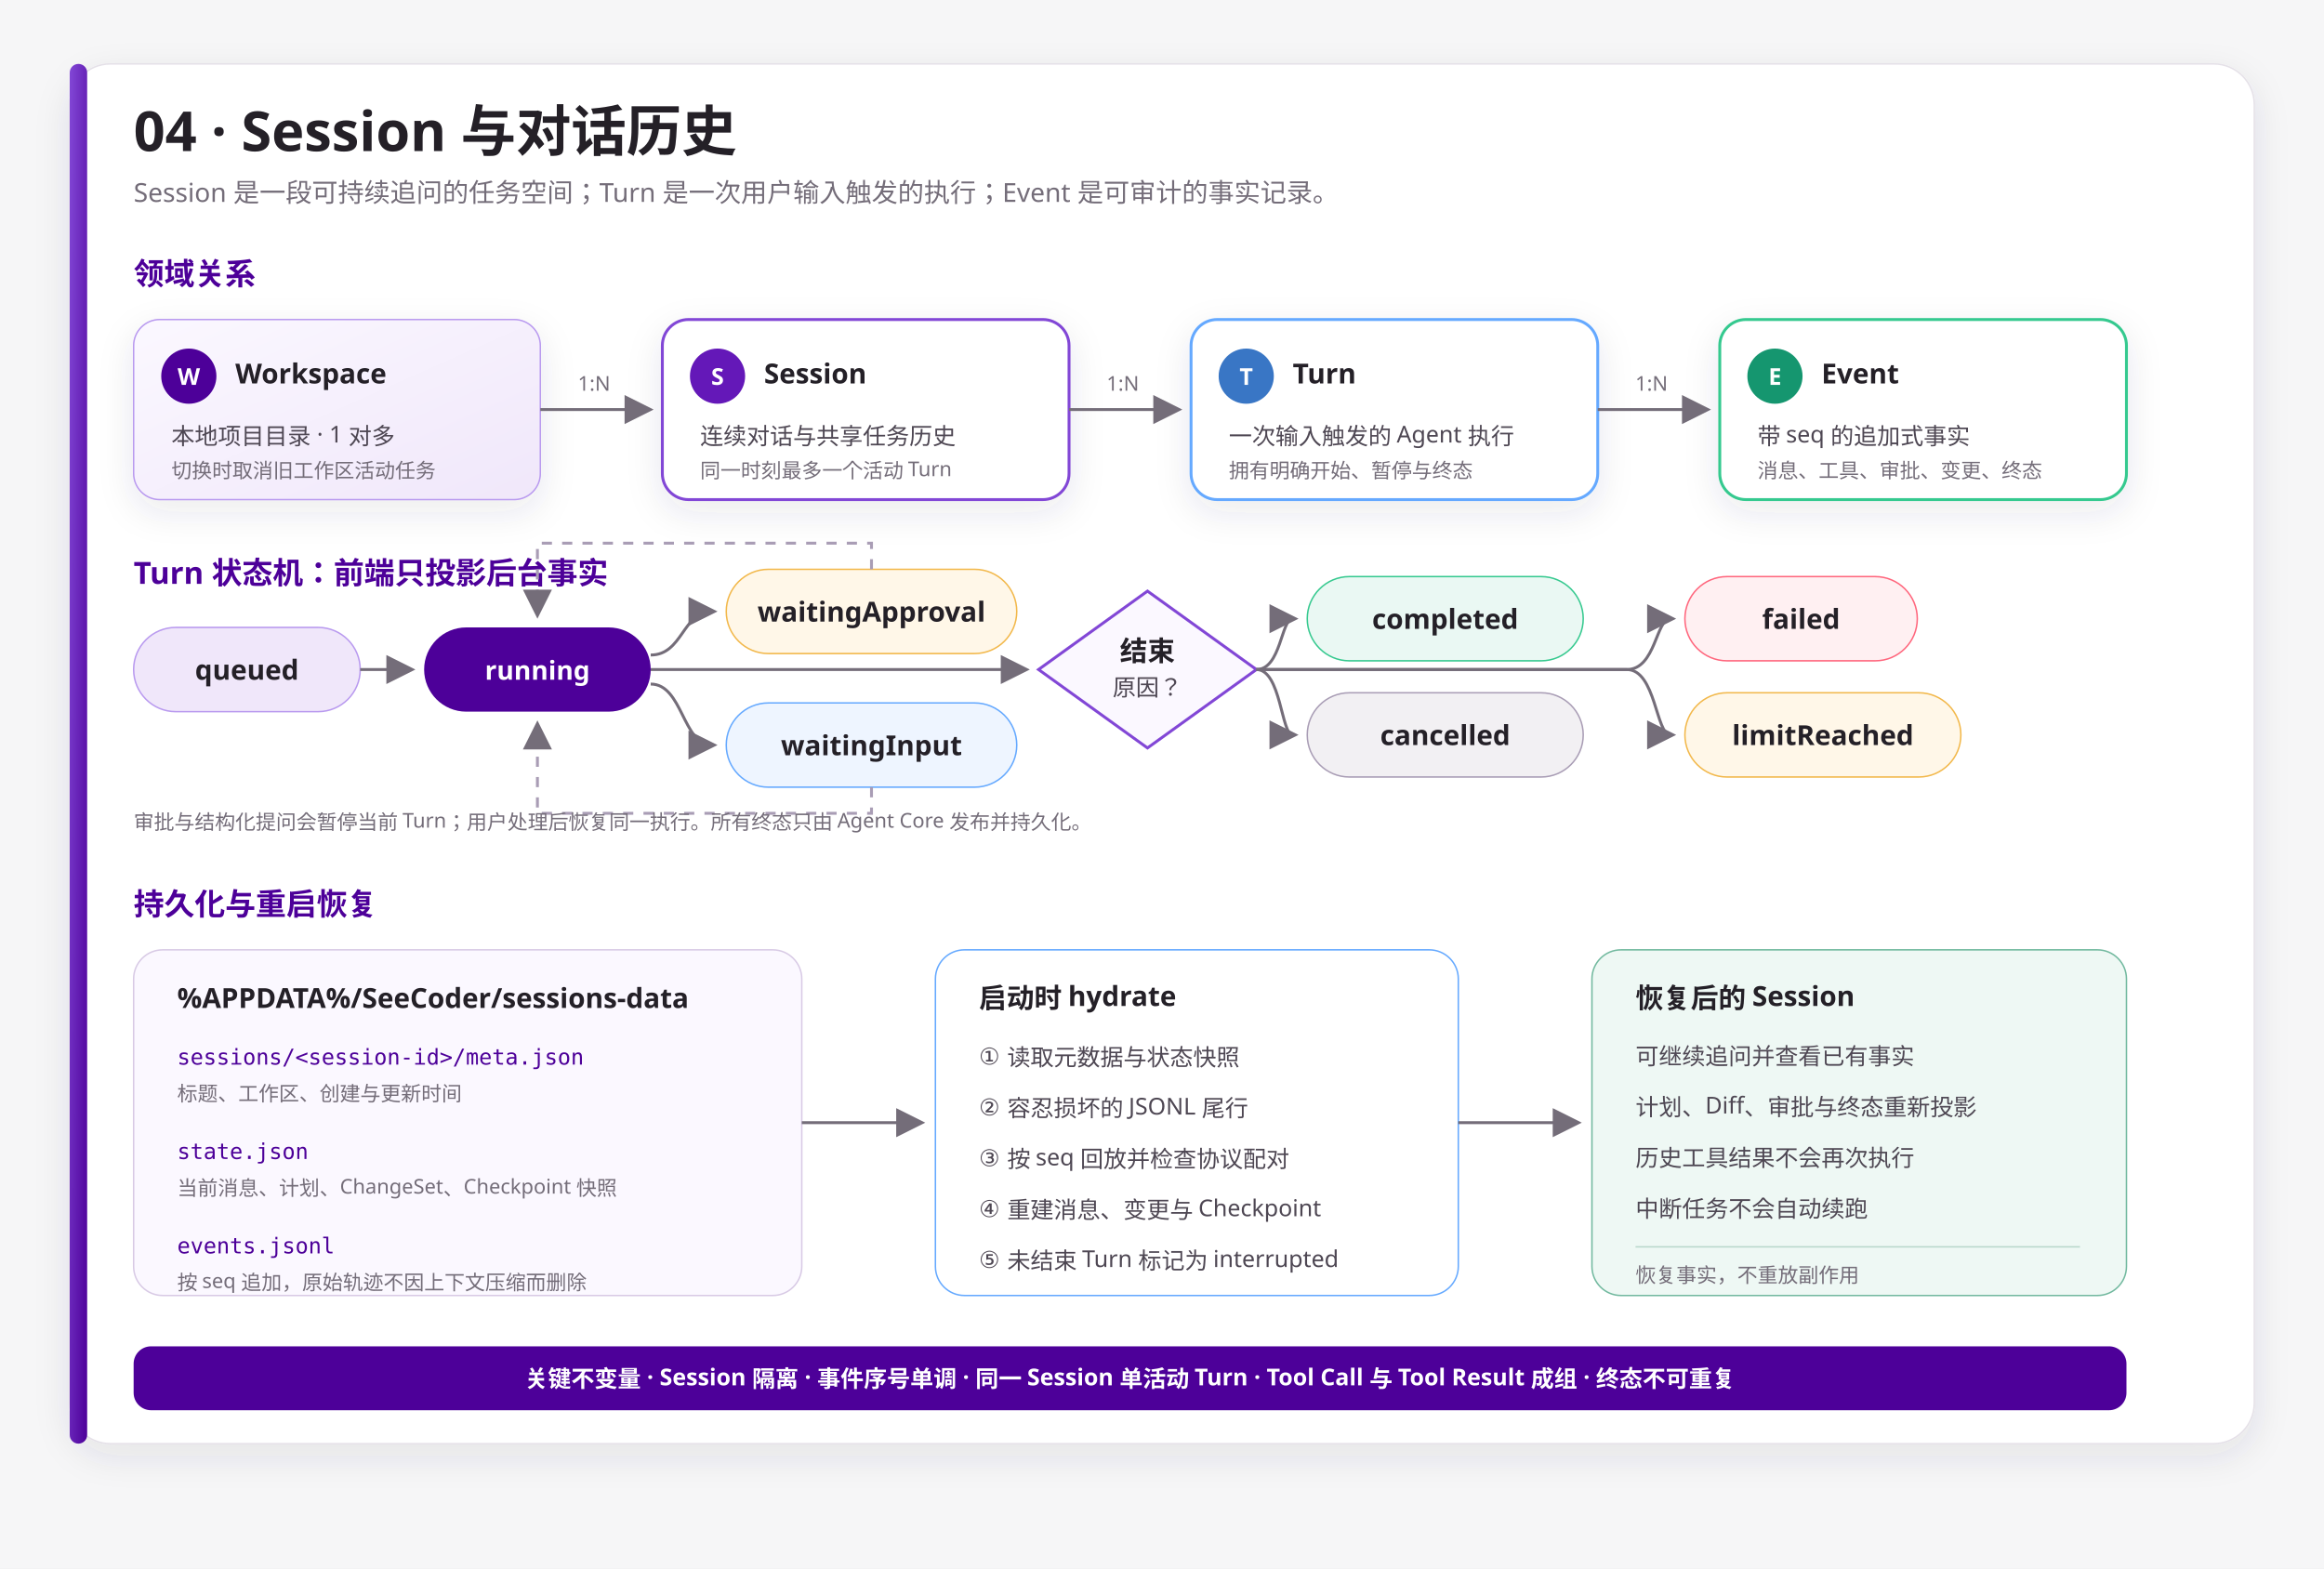
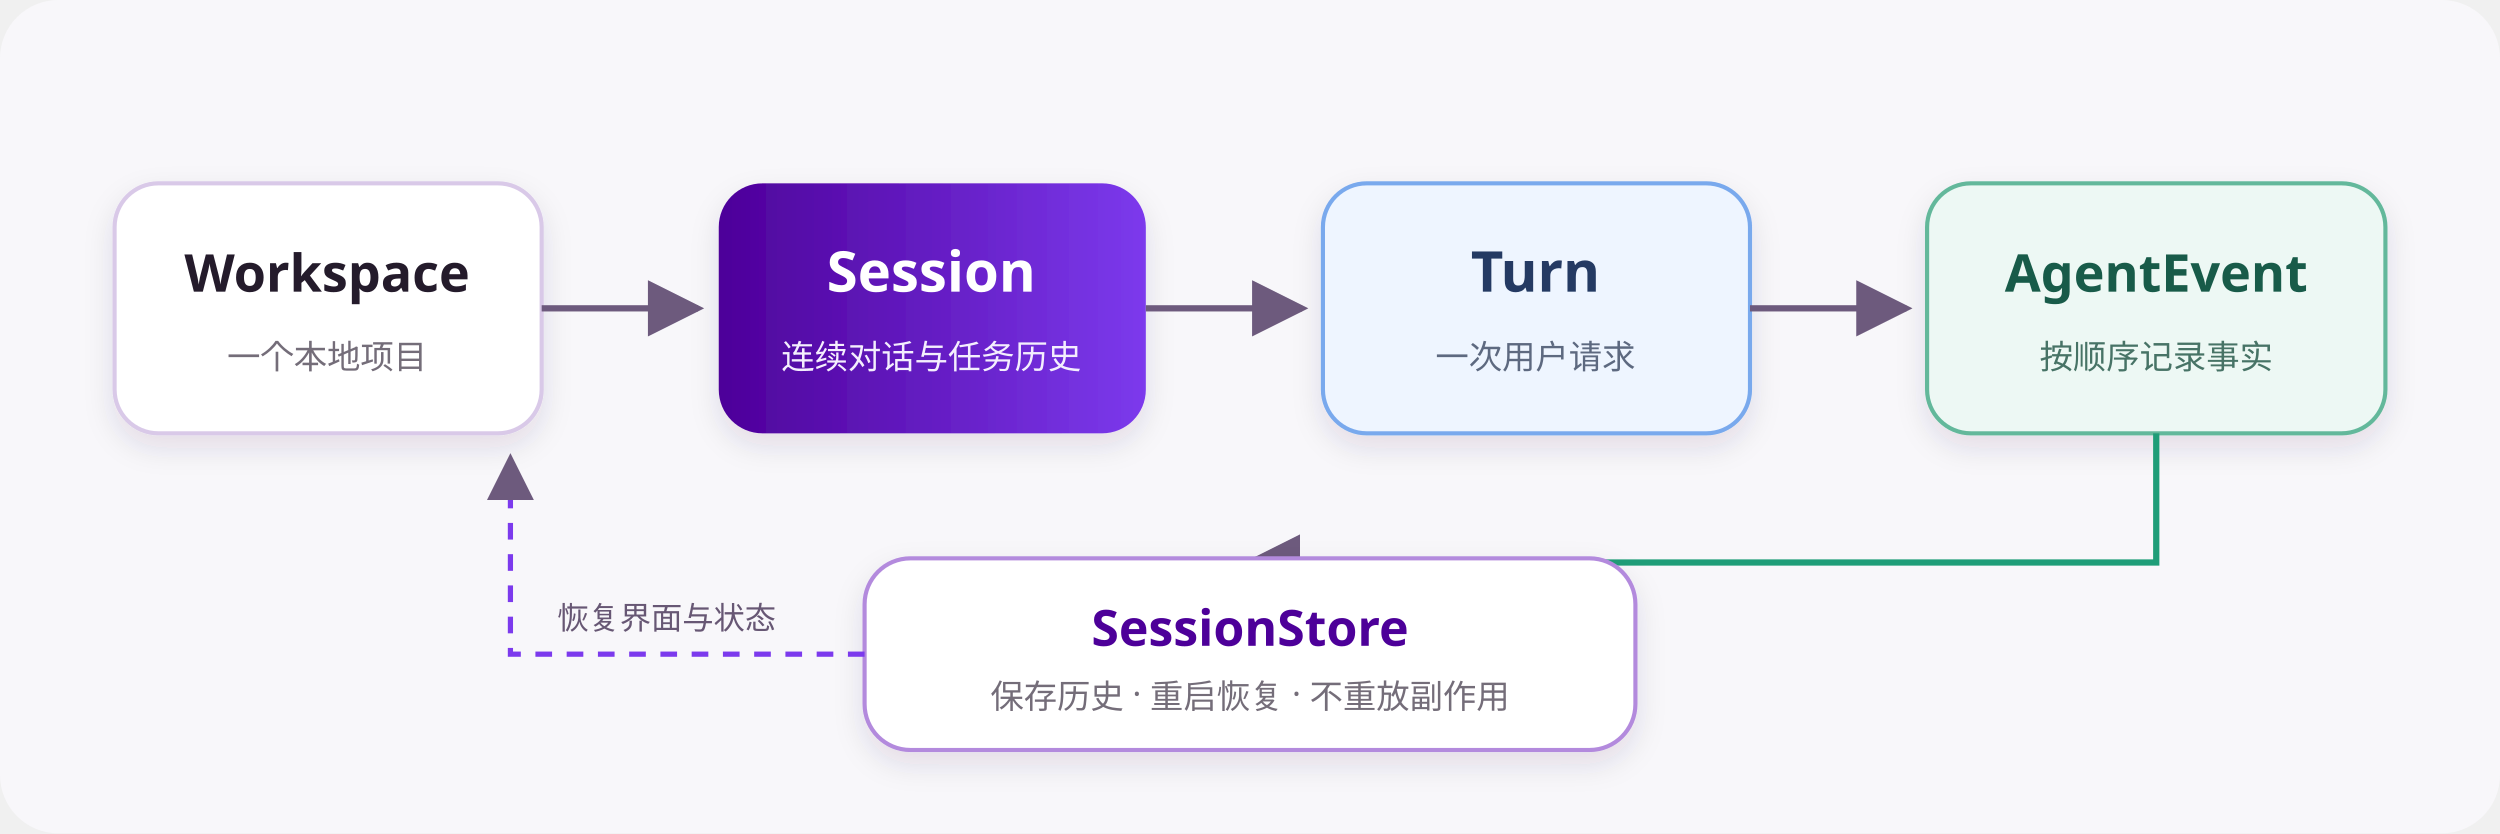
- <svg xmlns="http://www.w3.org/2000/svg" width="1600" height="1080" viewBox="0 0 1600 1080" role="img" aria-labelledby="title desc">
+ <svg xmlns="http://www.w3.org/2000/svg" width="1200" height="400" viewBox="0 0 1200 400" role="img" aria-labelledby="title desc">
  <defs>
-     <linearGradient id="brand" x1="0" y1="0" x2="1" y2="1">
-       <stop stop-color="#8247d6" />
-       <stop offset="1" stop-color="#4d0099" />
-     </linearGradient>
-     <linearGradient id="soft" x1="0" y1="0" x2="1" y2="1">
-       <stop stop-color="#fbf8ff" />
-       <stop offset="1" stop-color="#f0e7fa" />
+     <marker id="arrow" markerWidth="9" markerHeight="9" refX="8" refY="4.5" orient="auto">
+       <path d="M0 0L9 4.5L0 9Z" fill="#6d5a7d" />
+     </marker>
+     <linearGradient id="brand" x1="0" x2="1">
+       <stop stop-color="#4d0099" />
+       <stop offset="1" stop-color="#7c3aed" />
    </linearGradient>
    <filter id="shadow" x="-20%" y="-20%" width="140%" height="150%">
-       <feDropShadow dx="0" dy="8" stdDeviation="12" flood-color="#3c2850" flood-opacity=".10" />
+       <feDropShadow dx="0" dy="6" stdDeviation="7" flood-color="#32104f" flood-opacity=".11" />
    </filter>
-     <marker id="arrow" markerWidth="10" markerHeight="10" refX="8" refY="5" orient="auto">
-       <path d="M0 0L10 5L0 10Z" fill="#746d79" />
-     </marker>
-     <style>
-       .h1{font:700 38px 'Segoe UI','Microsoft YaHei',sans-serif;fill:#242027}.sub{font:400 18px 'Segoe UI','Microsoft YaHei',sans-serif;fill:#746d79}.section{font:700 21px 'Segoe UI','Microsoft YaHei',sans-serif;fill:#4d0099}.label{font:700 19px 'Segoe UI','Microsoft YaHei',sans-serif;fill:#242027}.body{font:400 16px 'Segoe UI','Microsoft YaHei',sans-serif;fill:#4e4753}.meta{font:400 14px 'Segoe UI','Microsoft YaHei',sans-serif;fill:#746d79}.mono{font:500 15px Consolas,'Microsoft YaHei',monospace;fill:#4d0099}.white{fill:#fff}.line{stroke:#746d79;stroke-width:2;fill:none;marker-end:url(#arrow)}.dash{stroke:#a99db5;stroke-width:2;fill:none;stroke-dasharray:7 7;marker-end:url(#arrow)}
-     </style>
  </defs>
-   <rect width="1600" height="1080" fill="#f6f6f7" />
-   <rect x="48" y="44" width="1504" height="950" rx="28" fill="#fff" stroke="#e5e1e8" filter="url(#shadow)" />
-   <rect x="48" y="44" width="12" height="950" rx="6" fill="url(#brand)" />
-   <text x="92" y="104" class="h1">04 · Session 与对话历史</text>
-   <text x="92" y="139" class="sub">Session 是一段可持续追问的任务空间；Turn 是一次用户输入触发的执行；Event 是可审计的事实记录。</text>
-   <text x="92" y="196" class="section">领域关系</text>
-   <g filter="url(#shadow)">
-     <rect x="92" y="220" width="280" height="124" rx="18" fill="url(#soft)" stroke="#b99aef" />
-     <rect x="456" y="220" width="280" height="124" rx="18" fill="#fff" stroke="#8247d6" stroke-width="2" />
-     <rect x="820" y="220" width="280" height="124" rx="18" fill="#fff" stroke="#65a9ff" stroke-width="2" />
-     <rect x="1184" y="220" width="280" height="124" rx="18" fill="#fff" stroke="#36c98f" stroke-width="2" />
+   <rect width="1200" height="400" rx="28" fill="#f8f7fa" />
+   <g font-family="Segoe UI, Microsoft YaHei, sans-serif">
+     <rect x="55" y="88" width="205" height="120" rx="21" fill="#fff" stroke="#d9c9e8" stroke-width="2" filter="url(#shadow)" />
+     <text x="157" y="140" text-anchor="middle" font-size="25" font-weight="700" fill="#241b2b">Workspace</text>
+     <text x="157" y="177" text-anchor="middle" font-size="16" fill="#746d79">一个本地项目</text>
+     <path d="M260 148H335" stroke="#6d5a7d" stroke-width="3" marker-end="url(#arrow)" />
+     <rect x="345" y="88" width="205" height="120" rx="21" fill="url(#brand)" filter="url(#shadow)" />
+     <text x="447" y="140" text-anchor="middle" font-size="27" font-weight="700" fill="#fff">Session</text>
+     <text x="447" y="177" text-anchor="middle" font-size="16" fill="#f4eefe">连续对话与任务历史</text>
+     <path d="M550 148H625" stroke="#6d5a7d" stroke-width="3" marker-end="url(#arrow)" />
+     <rect x="635" y="88" width="205" height="120" rx="21" fill="#eef5ff" stroke="#79a9ed" stroke-width="2" filter="url(#shadow)" />
+     <text x="737" y="140" text-anchor="middle" font-size="27" font-weight="700" fill="#243a63">Turn</text>
+     <text x="737" y="177" text-anchor="middle" font-size="16" fill="#5d6980">一次用户请求</text>
+     <path d="M840 148H915" stroke="#6d5a7d" stroke-width="3" marker-end="url(#arrow)" />
+     <rect x="925" y="88" width="220" height="120" rx="21" fill="#edf8f4" stroke="#63b89b" stroke-width="2" filter="url(#shadow)" />
+     <text x="1035" y="140" text-anchor="middle" font-size="25" font-weight="700" fill="#185b49">AgentEvent</text>
+     <text x="1035" y="177" text-anchor="middle" font-size="16" fill="#477366">按顺序记录事实</text>
+     <path d="M1035 208V270H600" fill="none" stroke="#1f9d78" stroke-width="3" marker-end="url(#arrow)" />
+     <rect x="415" y="268" width="370" height="92" rx="22" fill="#fff" stroke="#b38add" stroke-width="2" filter="url(#shadow)" />
+     <text x="600" y="310" text-anchor="middle" font-size="24" font-weight="700" fill="#4d0099">SessionStore</text>
+     <text x="600" y="340" text-anchor="middle" font-size="16" fill="#746d79">保存历史 · 重启恢复 · 不重放副作用</text>
+     <path d="M415 314H245V220" fill="none" stroke="#7c3aed" stroke-width="2.5" stroke-dasharray="8 7" marker-end="url(#arrow)" />
+     <text x="320" y="302" text-anchor="middle" font-size="15" fill="#675774">恢复界面与状态</text>
  </g>
-   <circle cx="130" cy="259" r="19" fill="#4d0099" />
-   <text x="130" y="265" text-anchor="middle" class="white" style="font:700 16px 'Segoe UI'">W</text>
-   <text x="162" y="264" class="label">Workspace</text>
-   <text x="118" y="306" class="body">本地项目目录 · 1 对多</text>
-   <text x="118" y="329" class="meta">切换时取消旧工作区活动任务</text>
-   <circle cx="494" cy="259" r="19" fill="#6418b8" />
-   <text x="494" y="265" text-anchor="middle" class="white" style="font:700 16px 'Segoe UI'">S</text>
-   <text x="526" y="264" class="label">Session</text>
-   <text x="482" y="306" class="body">连续对话与共享任务历史</text>
-   <text x="482" y="329" class="meta">同一时刻最多一个活动 Turn</text>
-   <circle cx="858" cy="259" r="19" fill="#3976c5" />
-   <text x="858" y="265" text-anchor="middle" class="white" style="font:700 16px 'Segoe UI'">T</text>
-   <text x="890" y="264" class="label">Turn</text>
-   <text x="846" y="306" class="body">一次输入触发的 Agent 执行</text>
-   <text x="846" y="329" class="meta">拥有明确开始、暂停与终态</text>
-   <circle cx="1222" cy="259" r="19" fill="#15966f" />
-   <text x="1222" y="265" text-anchor="middle" class="white" style="font:700 16px 'Segoe UI'">E</text>
-   <text x="1254" y="264" class="label">Event</text>
-   <text x="1210" y="306" class="body">带 seq 的追加式事实</text>
-   <text x="1210" y="329" class="meta">消息、工具、审批、变更、终态</text>
-   <path d="M372 282H446" class="line" />
-   <text x="409" y="269" text-anchor="middle" class="meta">1:N</text>
-   <path d="M736 282H810" class="line" />
-   <text x="773" y="269" text-anchor="middle" class="meta">1:N</text>
-   <path d="M1100 282H1174" class="line" />
-   <text x="1137" y="269" text-anchor="middle" class="meta">1:N</text>
-   <text x="92" y="402" class="section">Turn 状态机：前端只投影后台事实</text>
-   <g>
-     <rect x="92" y="432" width="156" height="58" rx="29" fill="#f0e7fa" stroke="#b99aef" />
-     <text x="170" y="468" text-anchor="middle" class="label">queued</text>
-     <rect x="292" y="432" width="156" height="58" rx="29" fill="#4d0099" />
-     <text x="370" y="468" text-anchor="middle" class="white" style="font:700 18px 'Segoe UI','Microsoft YaHei'">running</text>
-     <rect x="500" y="392" width="200" height="58" rx="29" fill="#fff7e8" stroke="#f2b84b" />
-     <text x="600" y="428" text-anchor="middle" class="label">waitingApproval</text>
-     <rect x="500" y="484" width="200" height="58" rx="29" fill="#eef5ff" stroke="#65a9ff" />
-     <text x="600" y="520" text-anchor="middle" class="label">waitingInput</text>
-     <polygon points="790,407 865,461 790,515 715,461" fill="#fbf8ff" stroke="#8247d6" stroke-width="2" />
-     <text x="790" y="455" text-anchor="middle" class="label">结束</text>
-     <text x="790" y="479" text-anchor="middle" class="body">原因？</text>
-     <rect x="900" y="397" width="190" height="58" rx="29" fill="#eaf8f3" stroke="#36c98f" />
-     <text x="995" y="433" text-anchor="middle" class="label">completed</text>
-     <rect x="1160" y="397" width="160" height="58" rx="29" fill="#fff0f2" stroke="#ff667d" />
-     <text x="1240" y="433" text-anchor="middle" class="label">failed</text>
-     <rect x="900" y="477" width="190" height="58" rx="29" fill="#f2f0f3" stroke="#a99db5" />
-     <text x="995" y="513" text-anchor="middle" class="label">cancelled</text>
-     <rect x="1160" y="477" width="190" height="58" rx="29" fill="#fff7e8" stroke="#f2b84b" />
-     <text x="1255" y="513" text-anchor="middle" class="label">limitReached</text>
-   </g>
-   <path d="M248 461H282" class="line" />
-   <path d="M448 451C470 451 470 421 490 421" class="line" />
-   <path d="M448 471C470 471 470 513 490 513" class="line" />
-   <path d="M600 392V374H370V422" class="dash" />
-   <path d="M600 542V560H370V500" class="dash" />
-   <path d="M448 461H705" class="line" />
-   <path d="M865 461C882 461 882 426 890 426" class="line" />
-   <path d="M865 461H1120C1140 461 1140 426 1150 426" class="line" />
-   <path d="M865 461C882 461 882 506 890 506" class="line" />
-   <path d="M865 461H1120C1140 461 1140 506 1150 506" class="line" />
-   <text x="92" y="571" class="meta">审批与结构化提问会暂停当前 Turn；用户处理后恢复同一执行。所有终态只由 Agent Core 发布并持久化。</text>
-   <text x="92" y="630" class="section">持久化与重启恢复</text>
-   <rect x="92" y="654" width="460" height="238" rx="20" fill="#fbf8ff" stroke="#d8cae5" />
-   <text x="122" y="694" class="label">%APPDATA%/SeeCoder/sessions-data</text>
-   <text x="122" y="733" class="mono">sessions/&lt;session-id&gt;/meta.json</text>
-   <text x="122" y="758" class="meta">标题、工作区、创建与更新时间</text>
-   <text x="122" y="798" class="mono">state.json</text>
-   <text x="122" y="823" class="meta">当前消息、计划、ChangeSet、Checkpoint 快照</text>
-   <text x="122" y="863" class="mono">events.jsonl</text>
-   <text x="122" y="888" class="meta">按 seq 追加，原始轨迹不因上下文压缩而删除</text>
-   <path d="M552 773H633" class="line" />
-   <rect x="644" y="654" width="360" height="238" rx="20" fill="#fff" stroke="#65a9ff" />
-   <text x="674" y="694" class="label">启动时 hydrate</text>
-   <text x="674" y="733" class="body">① 读取元数据与状态快照</text>
-   <text x="674" y="768" class="body">② 容忍损坏的 JSONL 尾行</text>
-   <text x="674" y="803" class="body">③ 按 seq 回放并检查协议配对</text>
-   <text x="674" y="838" class="body">④ 重建消息、变更与 Checkpoint</text>
-   <text x="674" y="873" class="body">⑤ 未结束 Turn 标记为 interrupted</text>
-   <path d="M1004 773H1085" class="line" />
-   <rect x="1096" y="654" width="368" height="238" rx="20" fill="#eef8f4" stroke="#72b99f" />
-   <text x="1126" y="694" class="label">恢复后的 Session</text>
-   <text x="1126" y="733" class="body">可继续追问并查看已有事实</text>
-   <text x="1126" y="768" class="body">计划、Diff、审批与终态重新投影</text>
-   <text x="1126" y="803" class="body">历史工具结果不会再次执行</text>
-   <text x="1126" y="838" class="body">中断任务不会自动续跑</text>
-   <rect x="1126" y="858" width="306" height="1" fill="#b9d8cc" />
-   <text x="1126" y="883" class="meta">恢复事实，不重放副作用</text>
-   <rect x="92" y="927" width="1372" height="44" rx="12" fill="#4d0099" />
-   <text x="778" y="955" text-anchor="middle" class="white" style="font:600 16px 'Segoe UI','Microsoft YaHei'">关键不变量 · Session 隔离 · 事件序号单调 · 同一 Session 单活动 Turn · Tool Call 与 Tool Result 成组 · 终态不可重复</text>
</svg>
